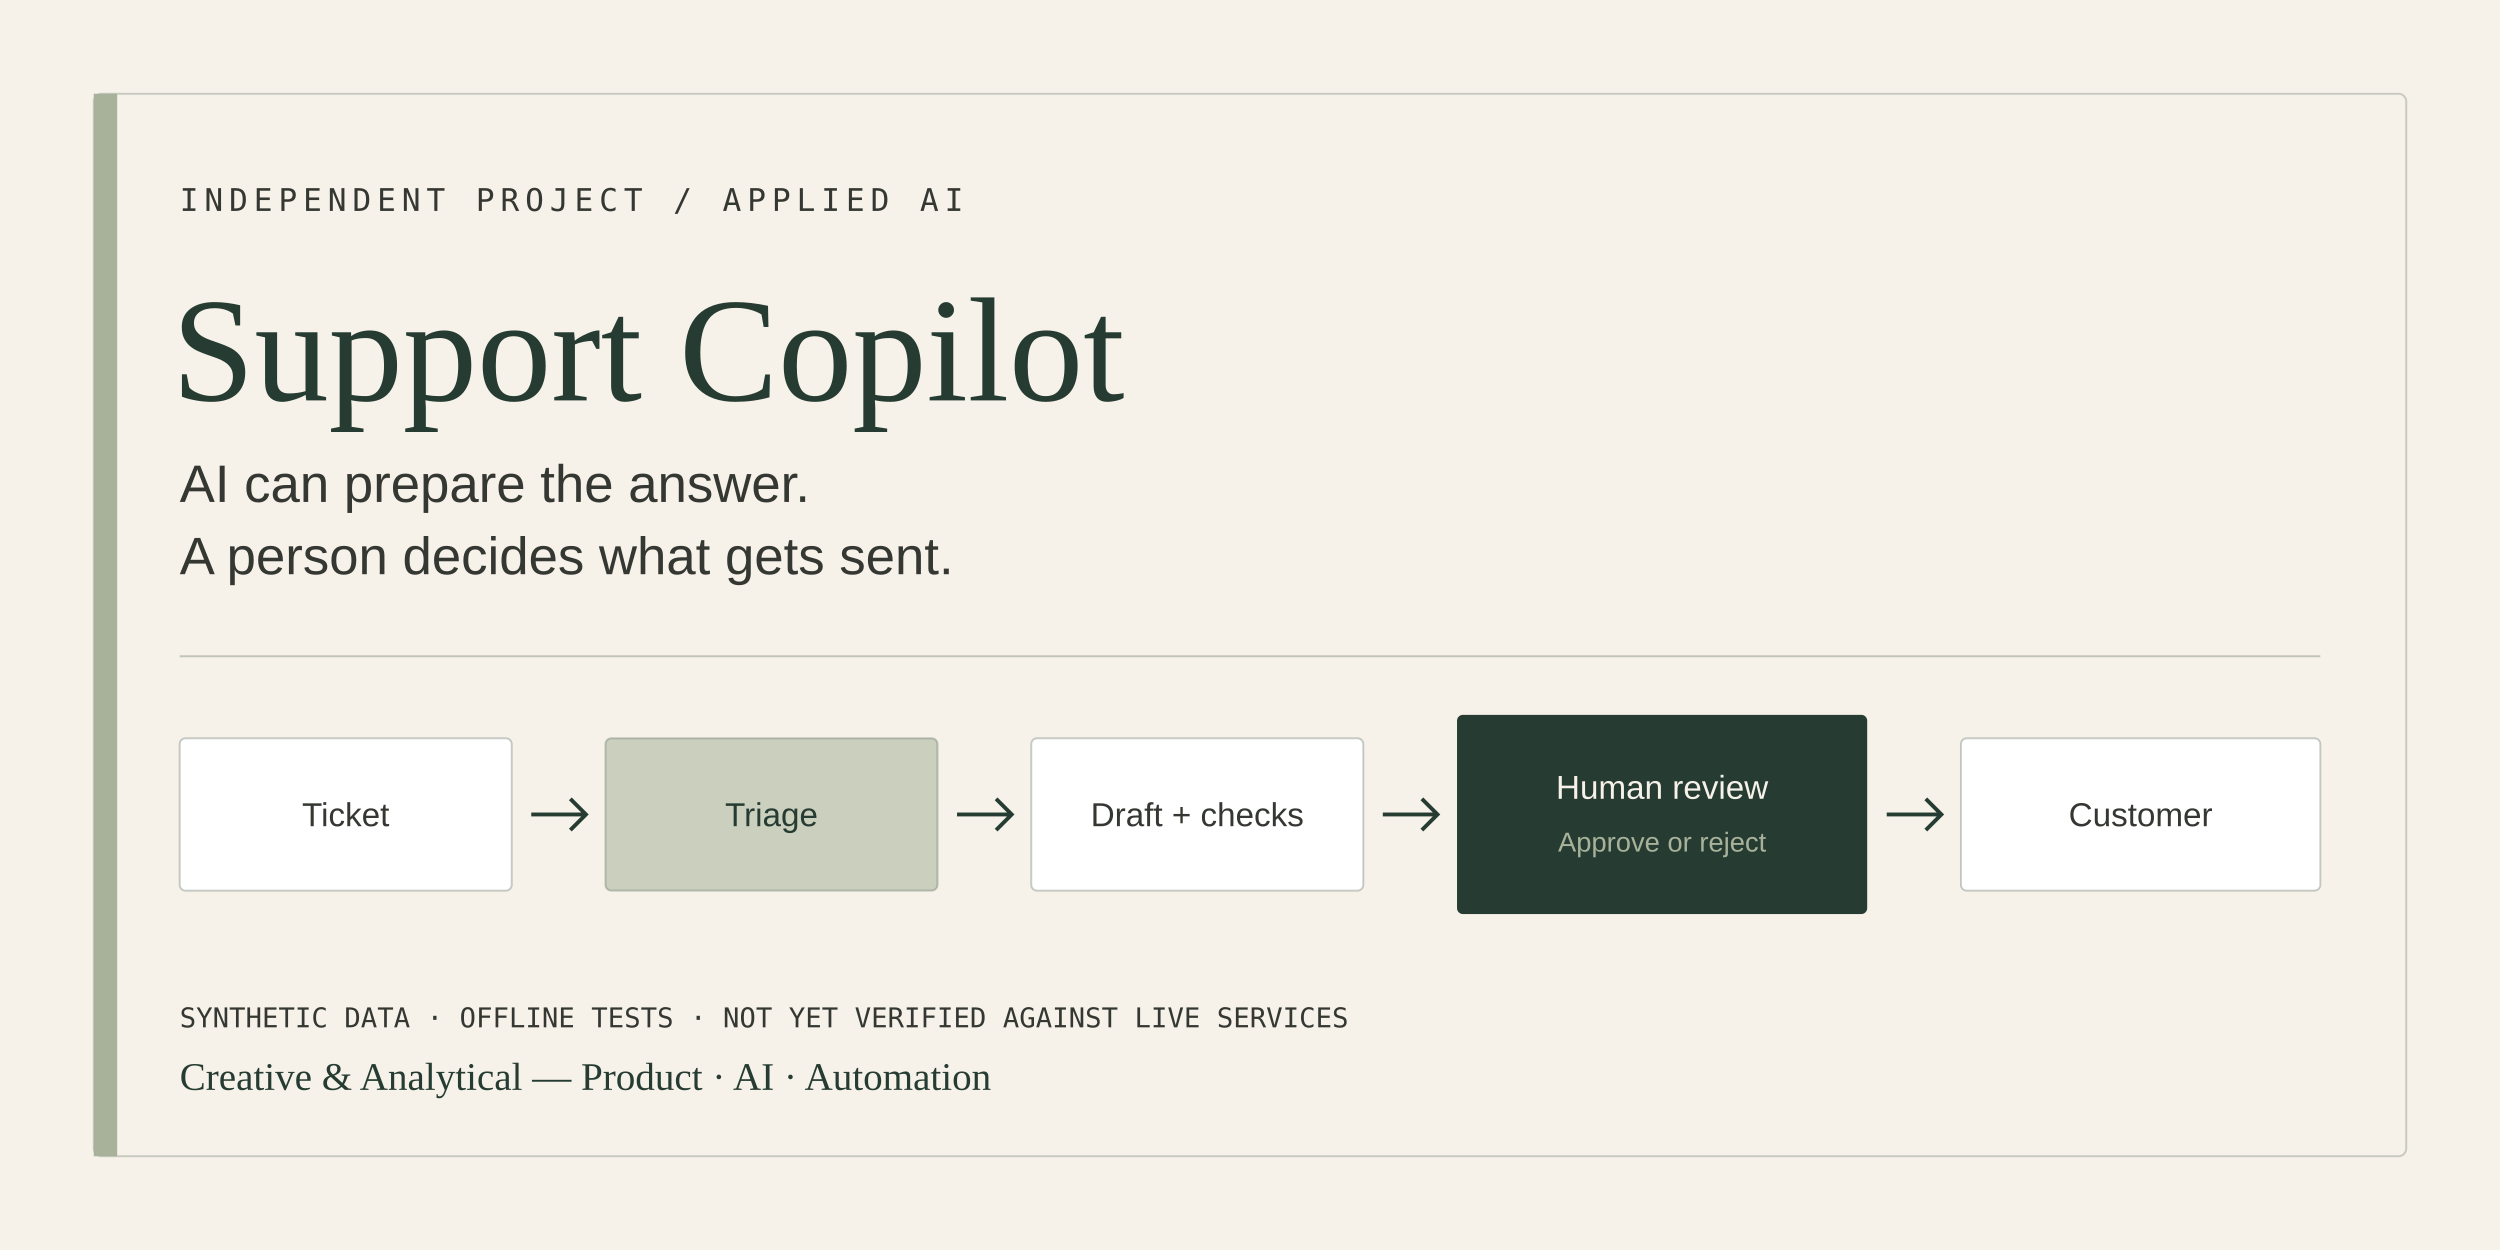
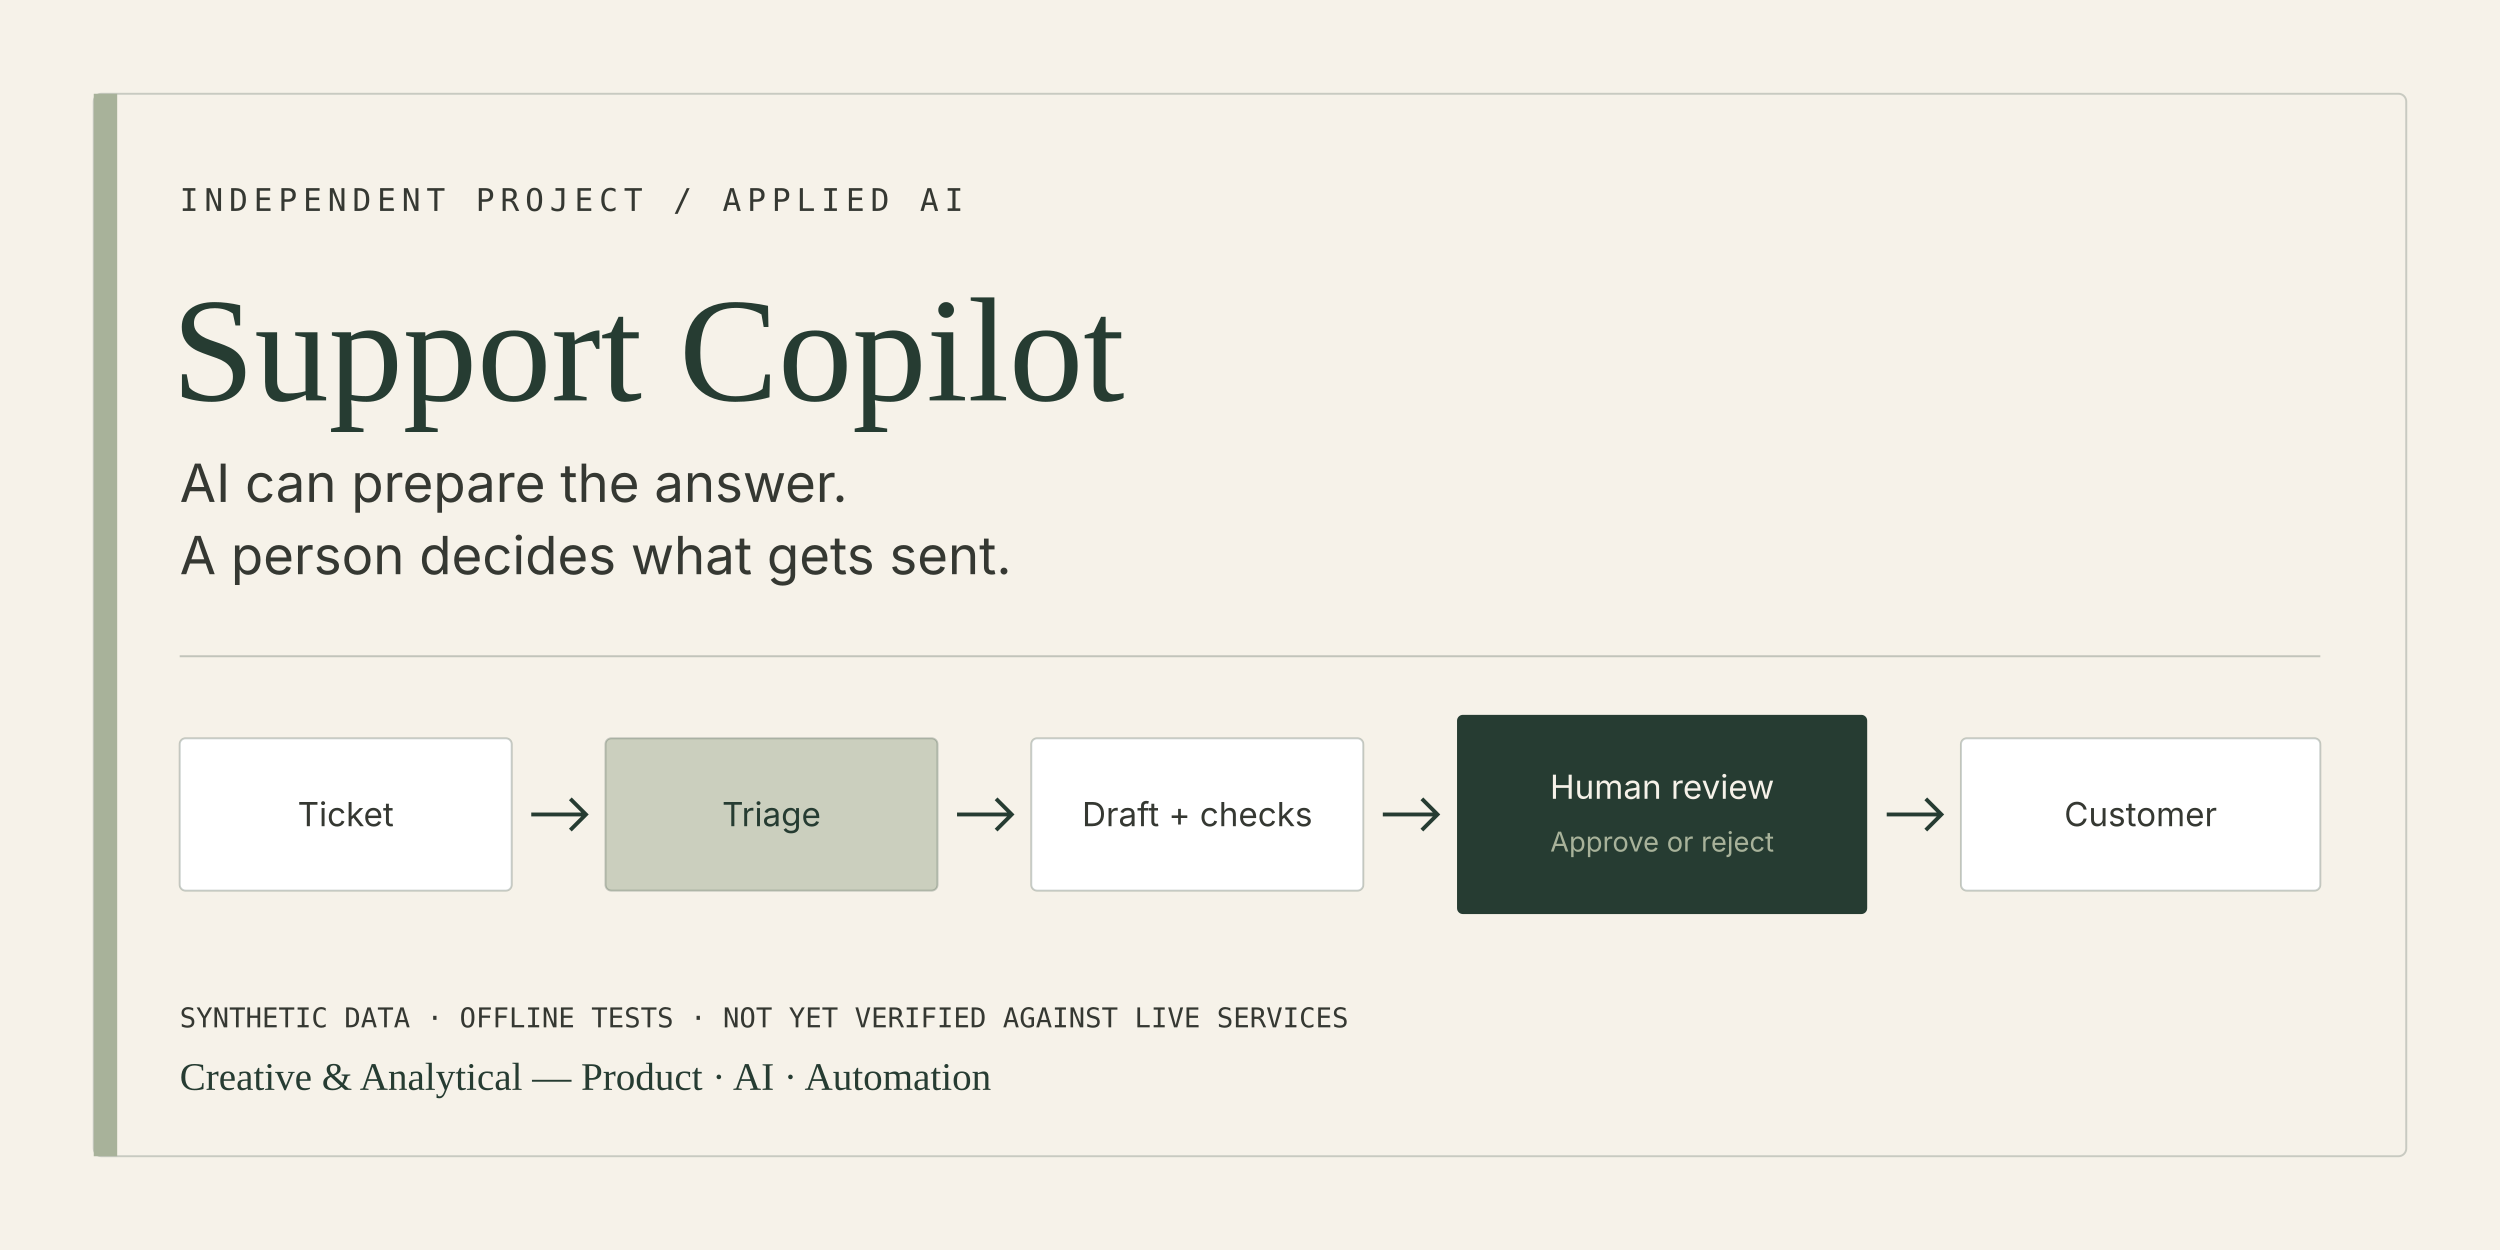
<svg xmlns="http://www.w3.org/2000/svg" width="1280" height="640" viewBox="0 0 1280 640" role="img" aria-labelledby="title desc">
  <rect width="1280" height="640" fill="#F6F2E9" />
  <rect x="48" y="48" width="1184" height="544" rx="4" fill="none" stroke="#263C32" stroke-opacity=".22" />
  <rect x="48" y="48" width="12" height="544" fill="#A8B29A" />
-   <text x="92" y="108" fill="#353832" font-family="monospace" font-size="16" letter-spacing="3">INDEPENDENT PROJECT / APPLIED AI</text>
+   <text x="92" y="108" fill="#353832" font-family="'JetBrains Mono', ui-monospace, monospace" font-size="16" letter-spacing="3">INDEPENDENT PROJECT / APPLIED AI</text>
  <text x="88" y="205" fill="#263C32" font-family="Georgia, 'Times New Roman', serif" font-size="76">Support Copilot</text>
-   <text x="92" y="257" fill="#353832" font-family="Arial, sans-serif" font-size="27">AI can prepare the answer.</text>
-   <text x="92" y="294" fill="#353832" font-family="Arial, sans-serif" font-size="27">A person decides what gets sent.</text>
+   <text x="92" y="257" fill="#353832" font-family="Inter, 'DM Sans', Arial, sans-serif" font-size="27">AI can prepare the answer.</text>
+   <text x="92" y="294" fill="#353832" font-family="Inter, 'DM Sans', Arial, sans-serif" font-size="27">A person decides what gets sent.</text>
  <line x1="92" y1="336" x2="1188" y2="336" stroke="#263C32" stroke-opacity=".25" />
-   <g font-family="Arial, sans-serif" font-size="17" text-anchor="middle">
+   <g font-family="Inter, 'DM Sans', Arial, sans-serif" font-size="17" text-anchor="middle">
    <rect x="92" y="378" width="170" height="78" rx="3" fill="#FFFFFF" stroke="#263C32" stroke-opacity=".25" />
    <text x="177" y="423" fill="#353832">Ticket</text>
    <path d="M272 417 H300 M292 409 L300 417 L292 425" fill="none" stroke="#263C32" stroke-width="2" />
    <rect x="310" y="378" width="170" height="78" rx="3" fill="#A8B29A" fill-opacity=".55" stroke="#263C32" stroke-opacity=".25" />
    <text x="395" y="423" fill="#263C32">Triage</text>
    <path d="M490 417 H518 M510 409 L518 417 L510 425" fill="none" stroke="#263C32" stroke-width="2" />
    <rect x="528" y="378" width="170" height="78" rx="3" fill="#FFFFFF" stroke="#263C32" stroke-opacity=".25" />
    <text x="613" y="423" fill="#353832">Draft + checks</text>
    <path d="M708 417 H736 M728 409 L736 417 L728 425" fill="none" stroke="#263C32" stroke-width="2" />
    <rect x="746" y="366" width="210" height="102" rx="3" fill="#263C32" />
    <text x="851" y="409" fill="#F6F2E9">Human review</text>
    <text x="851" y="436" fill="#A8B29A" font-size="14">Approve or reject</text>
    <path d="M966 417 H994 M986 409 L994 417 L986 425" fill="none" stroke="#263C32" stroke-width="2" />
    <rect x="1004" y="378" width="184" height="78" rx="3" fill="#FFFFFF" stroke="#263C32" stroke-opacity=".25" />
    <text x="1096" y="423" fill="#353832">Customer</text>
  </g>
-   <text x="92" y="526" fill="#353832" font-family="monospace" font-size="14">SYNTHETIC DATA · OFFLINE TESTS · NOT YET VERIFIED AGAINST LIVE SERVICES</text>
+   <text x="92" y="526" fill="#353832" font-family="'JetBrains Mono', ui-monospace, monospace" font-size="14">SYNTHETIC DATA · OFFLINE TESTS · NOT YET VERIFIED AGAINST LIVE SERVICES</text>
  <text x="92" y="558" fill="#263C32" font-family="Georgia, 'Times New Roman', serif" font-size="20">Creative &amp; Analytical — Product · AI · Automation</text>
</svg>
